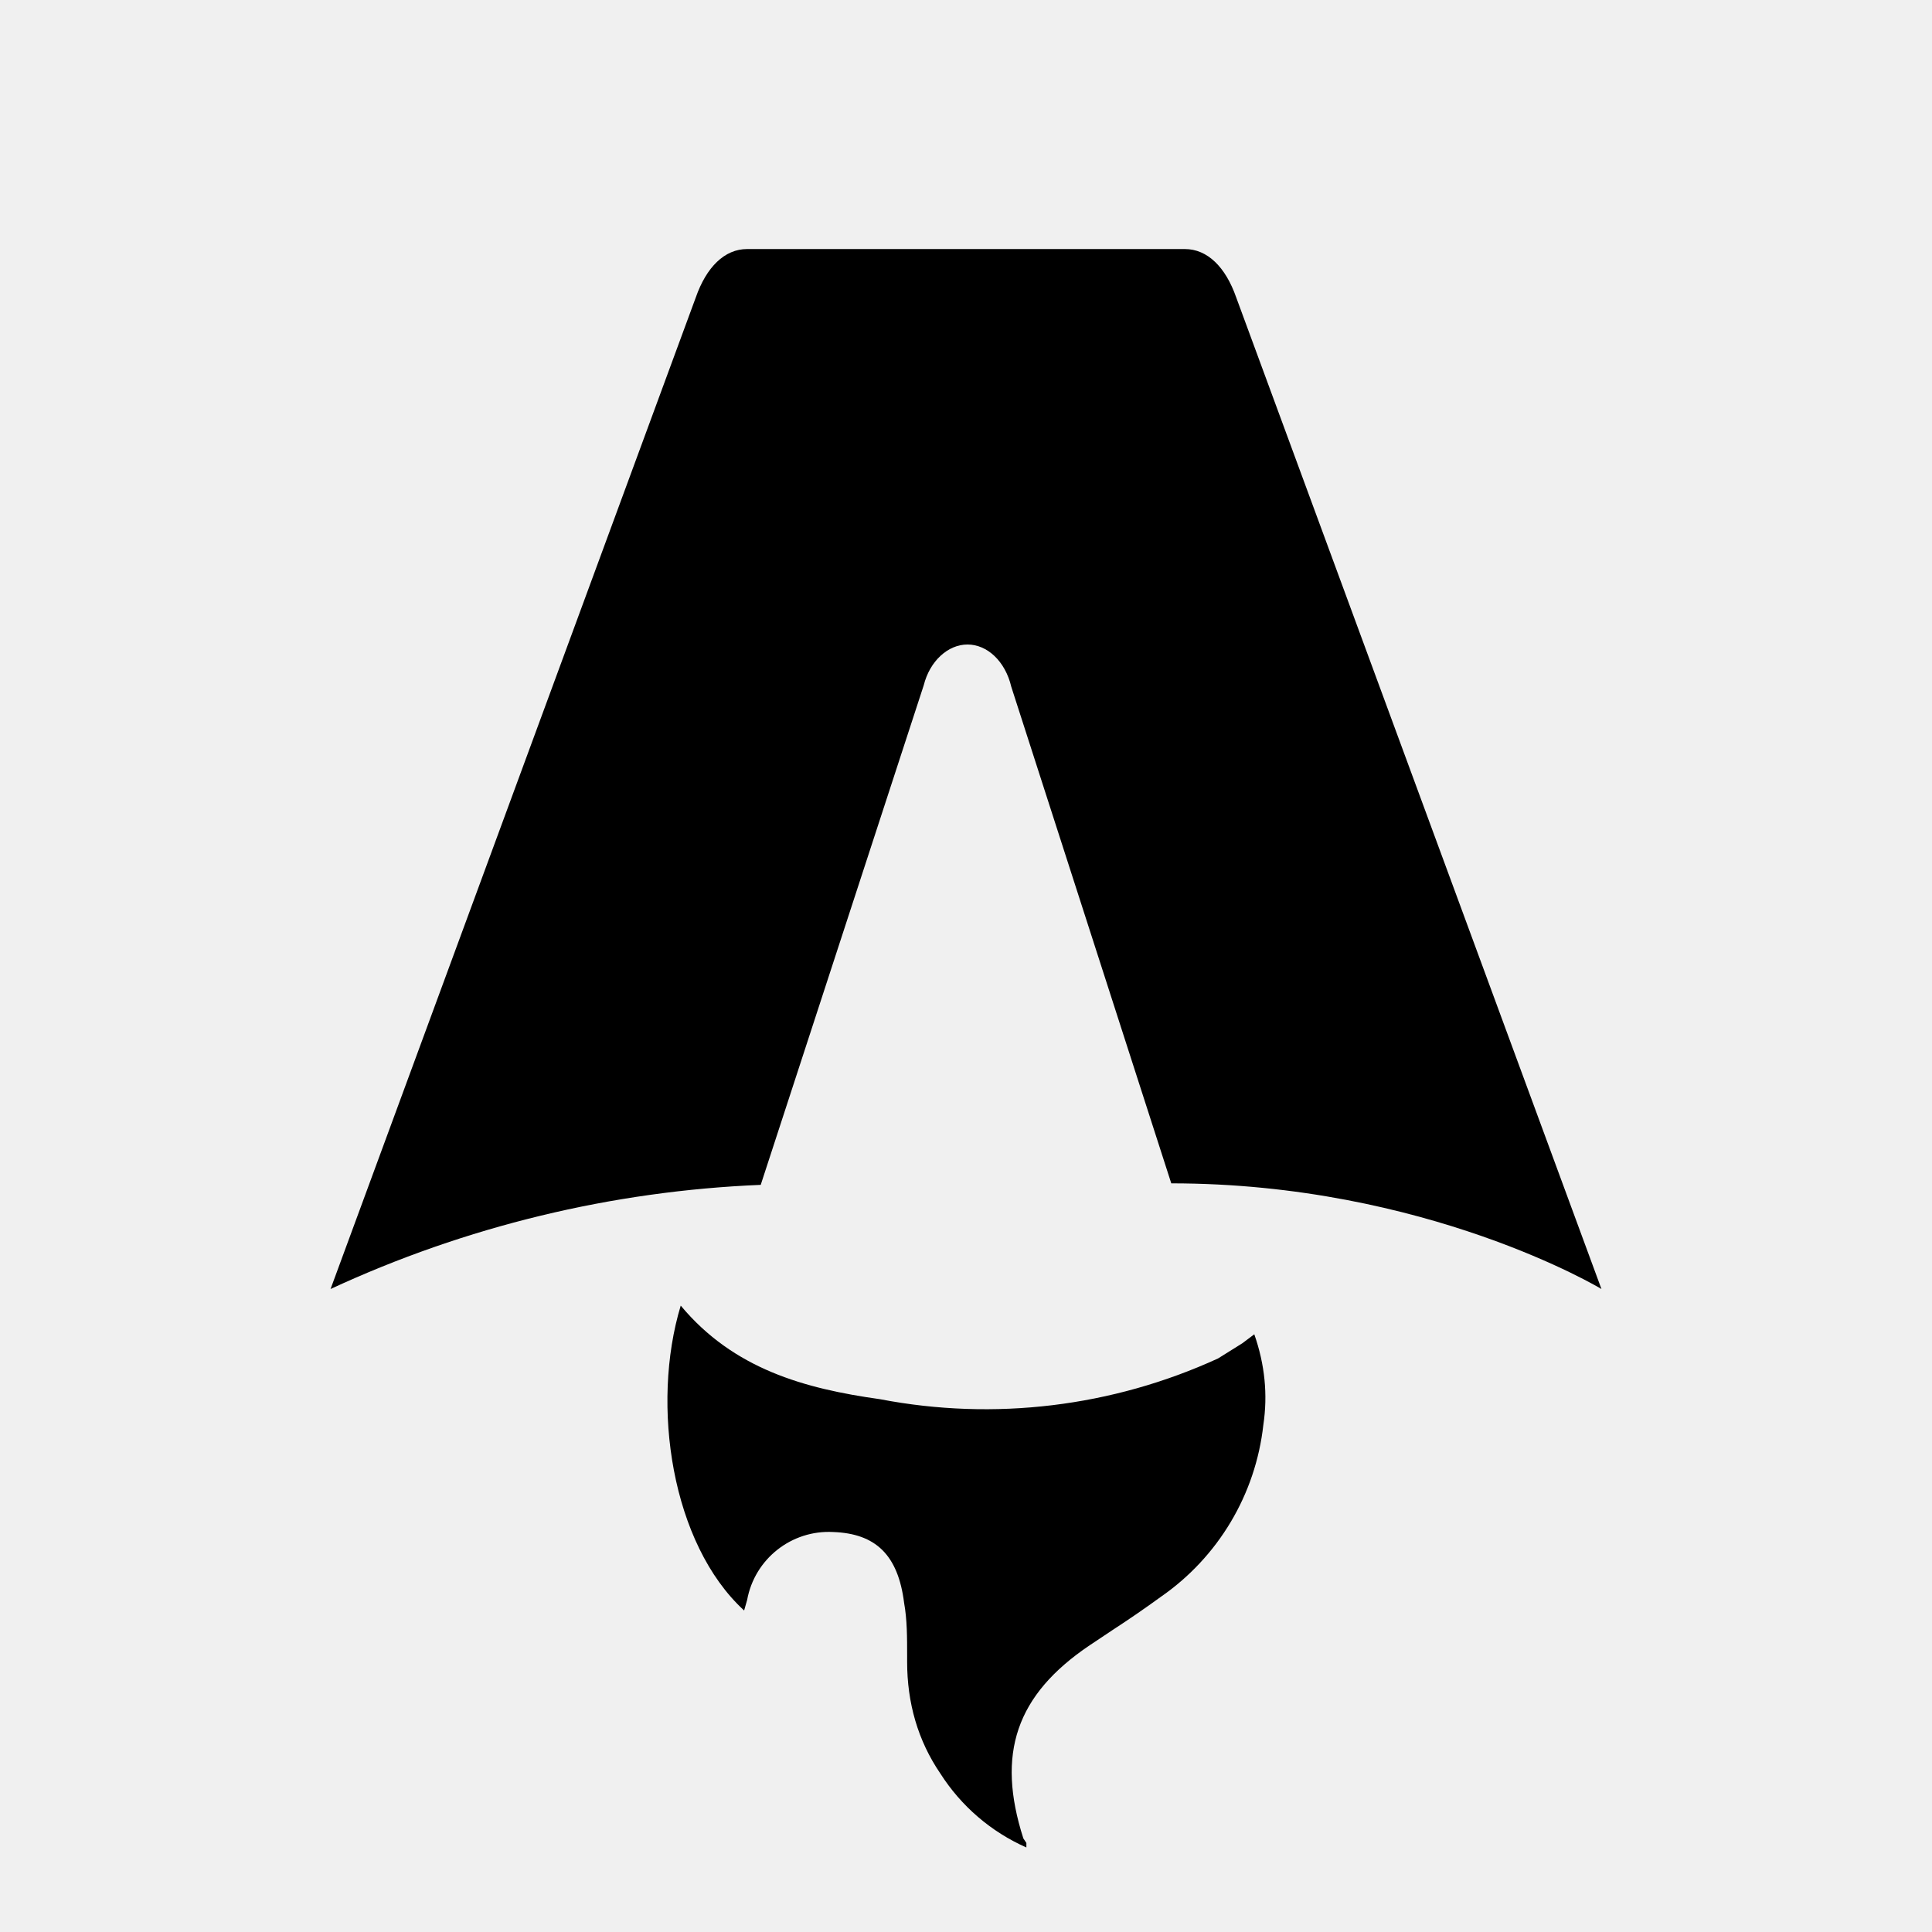
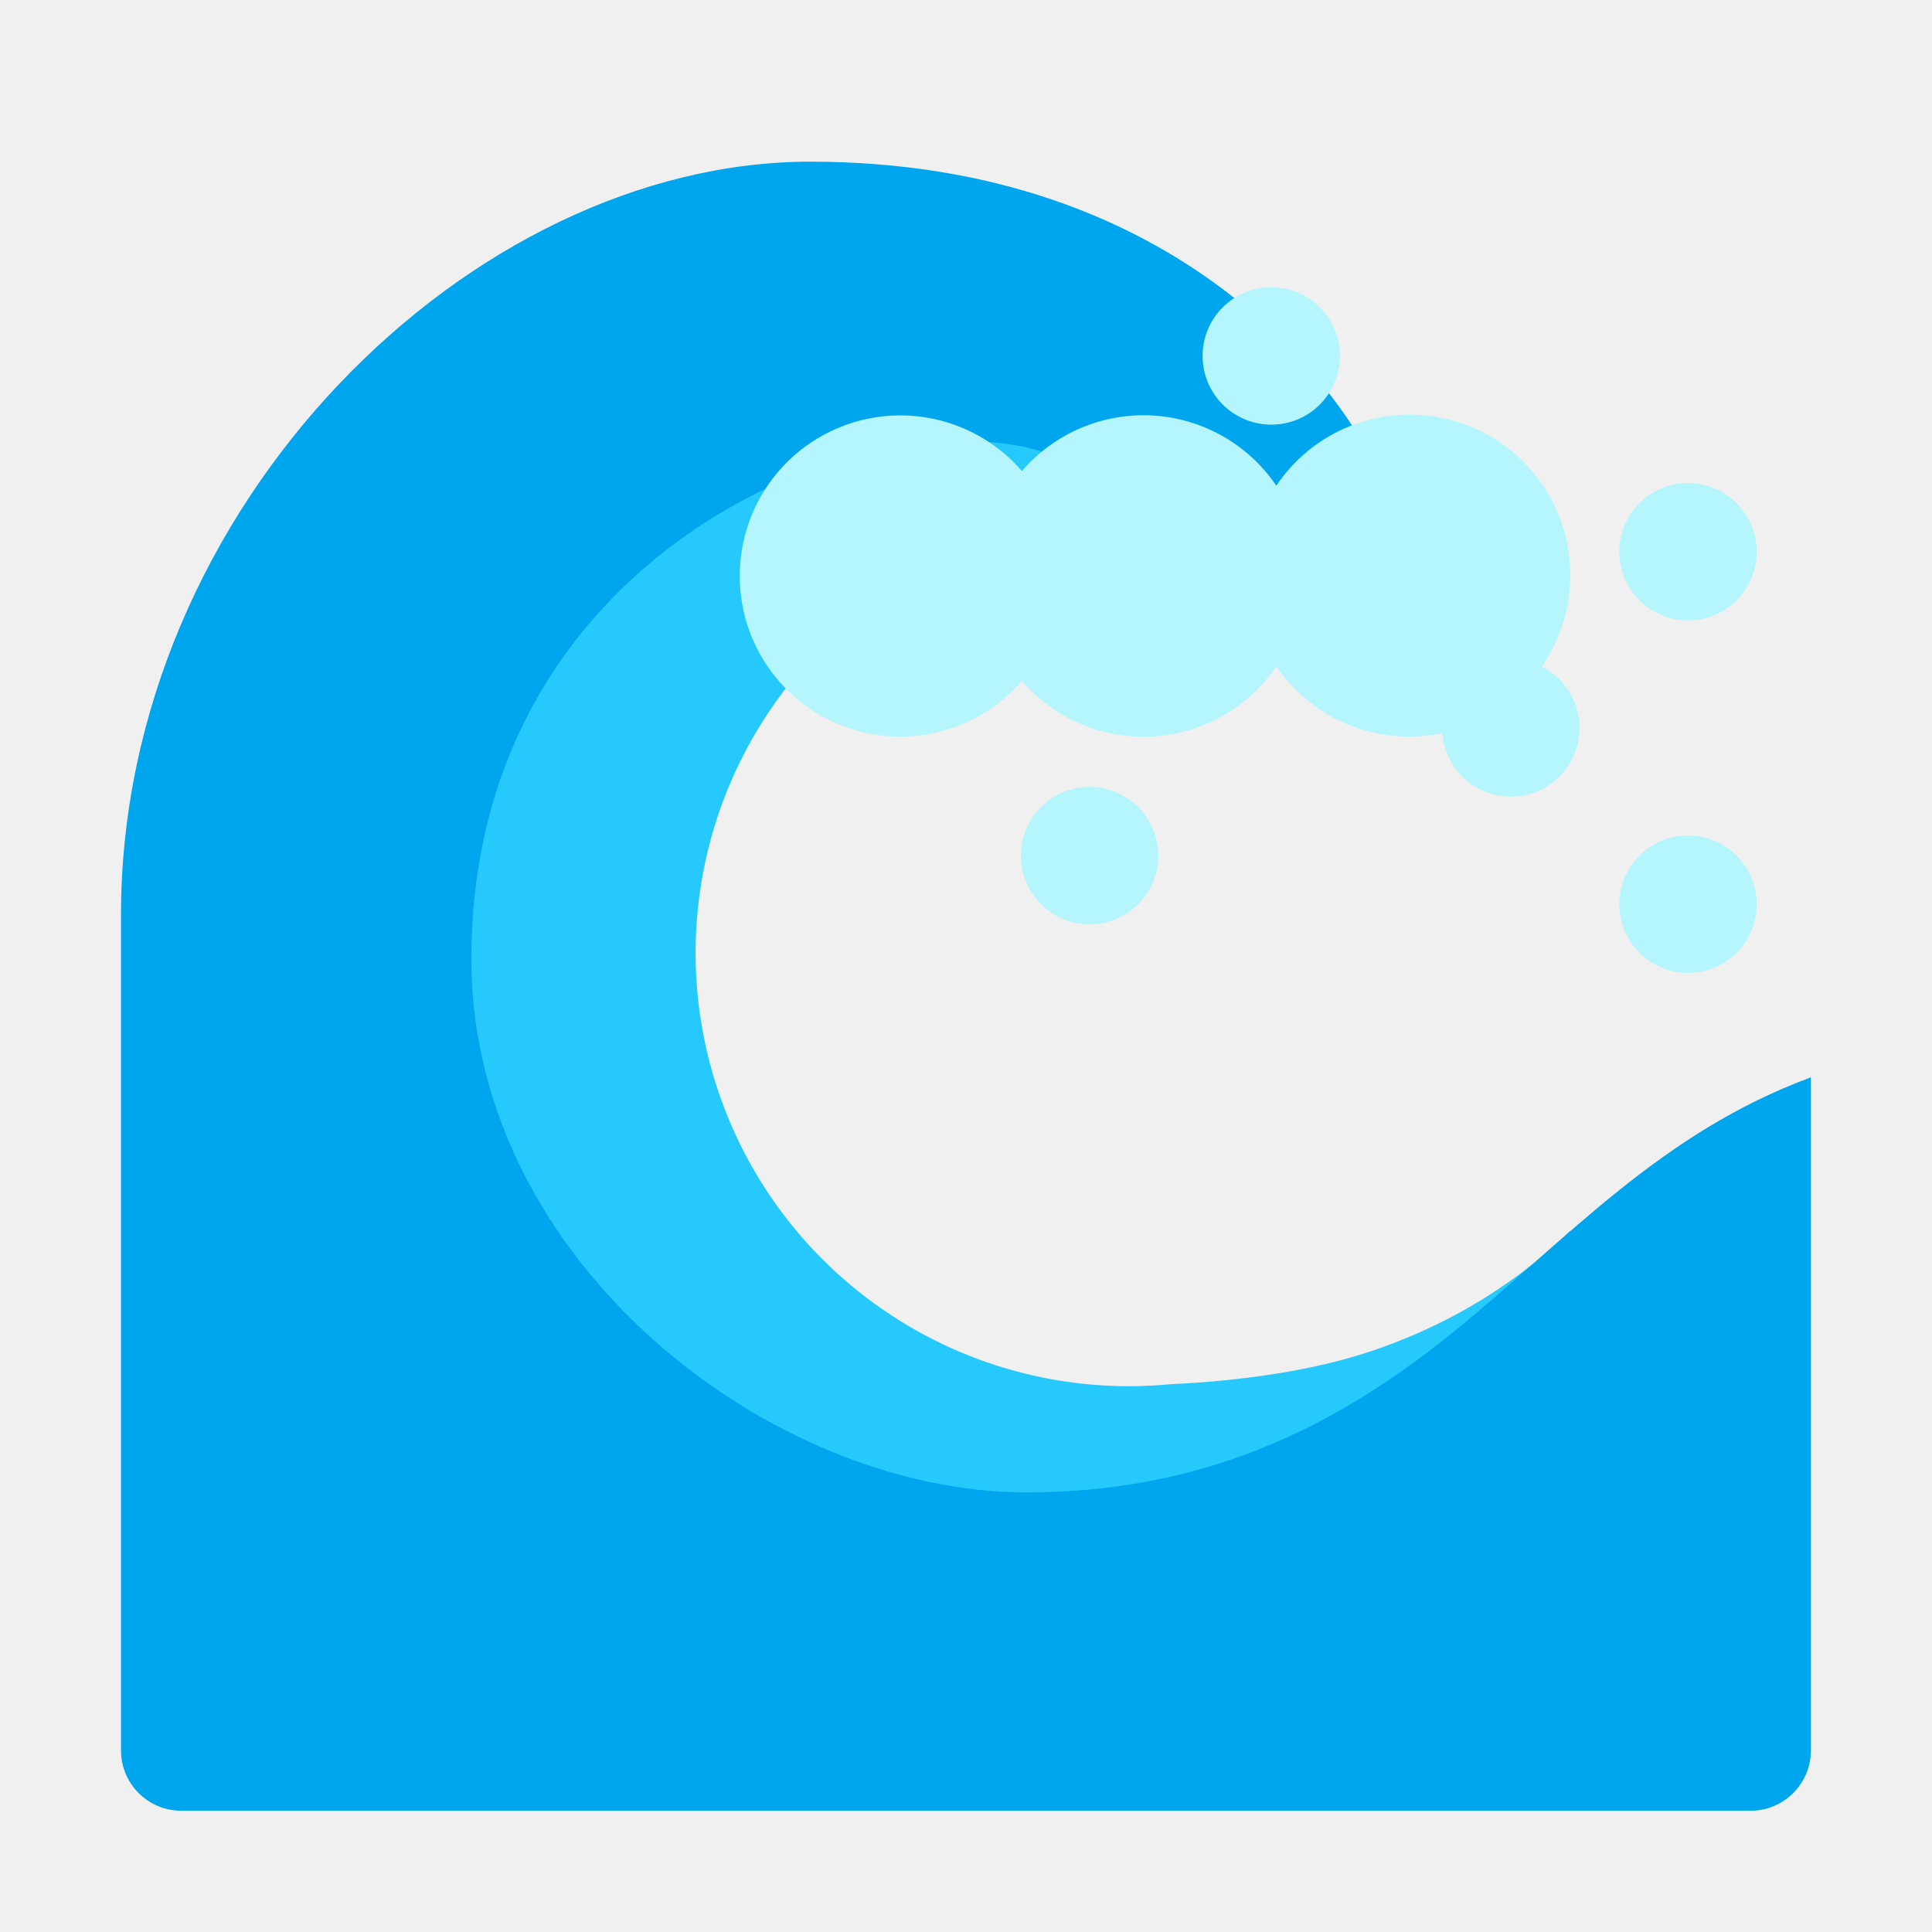
- <svg xmlns="http://www.w3.org/2000/svg" fill="none" viewBox="0 0 128 128">
-   <path d="M50.4 78.5a75.1 75.1 0 0 0-28.5 6.9l24.2-65.7c.7-2 1.9-3.2 3.4-3.2h29c1.5 0 2.7 1.2 3.4 3.2l24.2 65.7s-11.6-7-28.5-7L67 45.5c-.4-1.7-1.6-2.8-2.9-2.8-1.3 0-2.5 1.1-2.9 2.7L50.4 78.5Zm-1.1 28.2Zm-4.2-20.2c-2 6.6-.6 15.8 4.2 20.2a17.5 17.5 0 0 1 .2-.7 5.5 5.5 0 0 1 5.7-4.5c2.8.1 4.3 1.5 4.7 4.7.2 1.1.2 2.3.2 3.5v.4c0 2.7.7 5.2 2.2 7.4a13 13 0 0 0 5.7 4.9v-.3l-.2-.3c-1.8-5.6-.5-9.5 4.4-12.8l1.5-1a73 73 0 0 0 3.2-2.2 16 16 0 0 0 6.8-11.4c.3-2 .1-4-.6-6l-.8.6-1.6 1a37 37 0 0 1-22.4 2.7c-5-.7-9.7-2-13.2-6.2Z" />
-   <style>
-         path { fill: #000; }
-         @media (prefers-color-scheme: dark) {
-             path { fill: #FFF; }
-         }
-     </style>
+ <svg xmlns="http://www.w3.org/2000/svg" width="32" height="32" fill="none">
+   <path fill="#26C9FC" d="M18.73 8.61V6.066H7.032v20.898H26.01v-6.58c-.518.51-1.591 1.424-3.307 1.998-.928.31-2.08.487-3.329.546a7.176 7.176 0 1 1-.645-14.32" />
+   <path fill="#00A6ED" d="M2.004 15.154v13.838a1 1 0 0 0 1 1h25.99a1 1 0 0 0 1-1V17.844c-2.488.92-4.011 2.663-5.881 4.185-1.773 1.442-3.962 2.69-7.11 2.69-4.249 0-9.196-3.822-9.196-8.833 0-6.019 5.182-8.585 8.035-8.585 1.148 0 1.638.245 1.834.367l1.21 1.65h4.183v-.953c-.672-1.896-3.544-5.687-9.649-5.687-5.613 0-11.416 5.687-11.416 12.476" />
+   <path fill="#B4F6FC" d="M22.194 5.862a1.138 1.138 0 1 1-2.275 0 1.138 1.138 0 0 1 2.275 0M27.925 10.276a1.138 1.138 0 1 0 0-2.275 1.138 1.138 0 0 0 0 2.275M27.925 16.114a1.138 1.138 0 1 0 0-2.275 1.138 1.138 0 0 0 0 2.275M19.185 14.138a1.138 1.138 0 1 1-2.275 0 1.138 1.138 0 0 1 2.275 0" />
+   <path fill="#B4F6FC" d="M25.023 13.195a1.138 1.138 0 0 0 .513-2.154 2.66 2.66 0 1 0-4.396-2.996 2.657 2.657 0 0 0-4.214-.243 2.66 2.66 0 1 0 0 3.477 2.657 2.657 0 0 0 4.214-.243 2.66 2.66 0 0 0 2.749 1.107 1.14 1.14 0 0 0 1.134 1.052" />
</svg>
